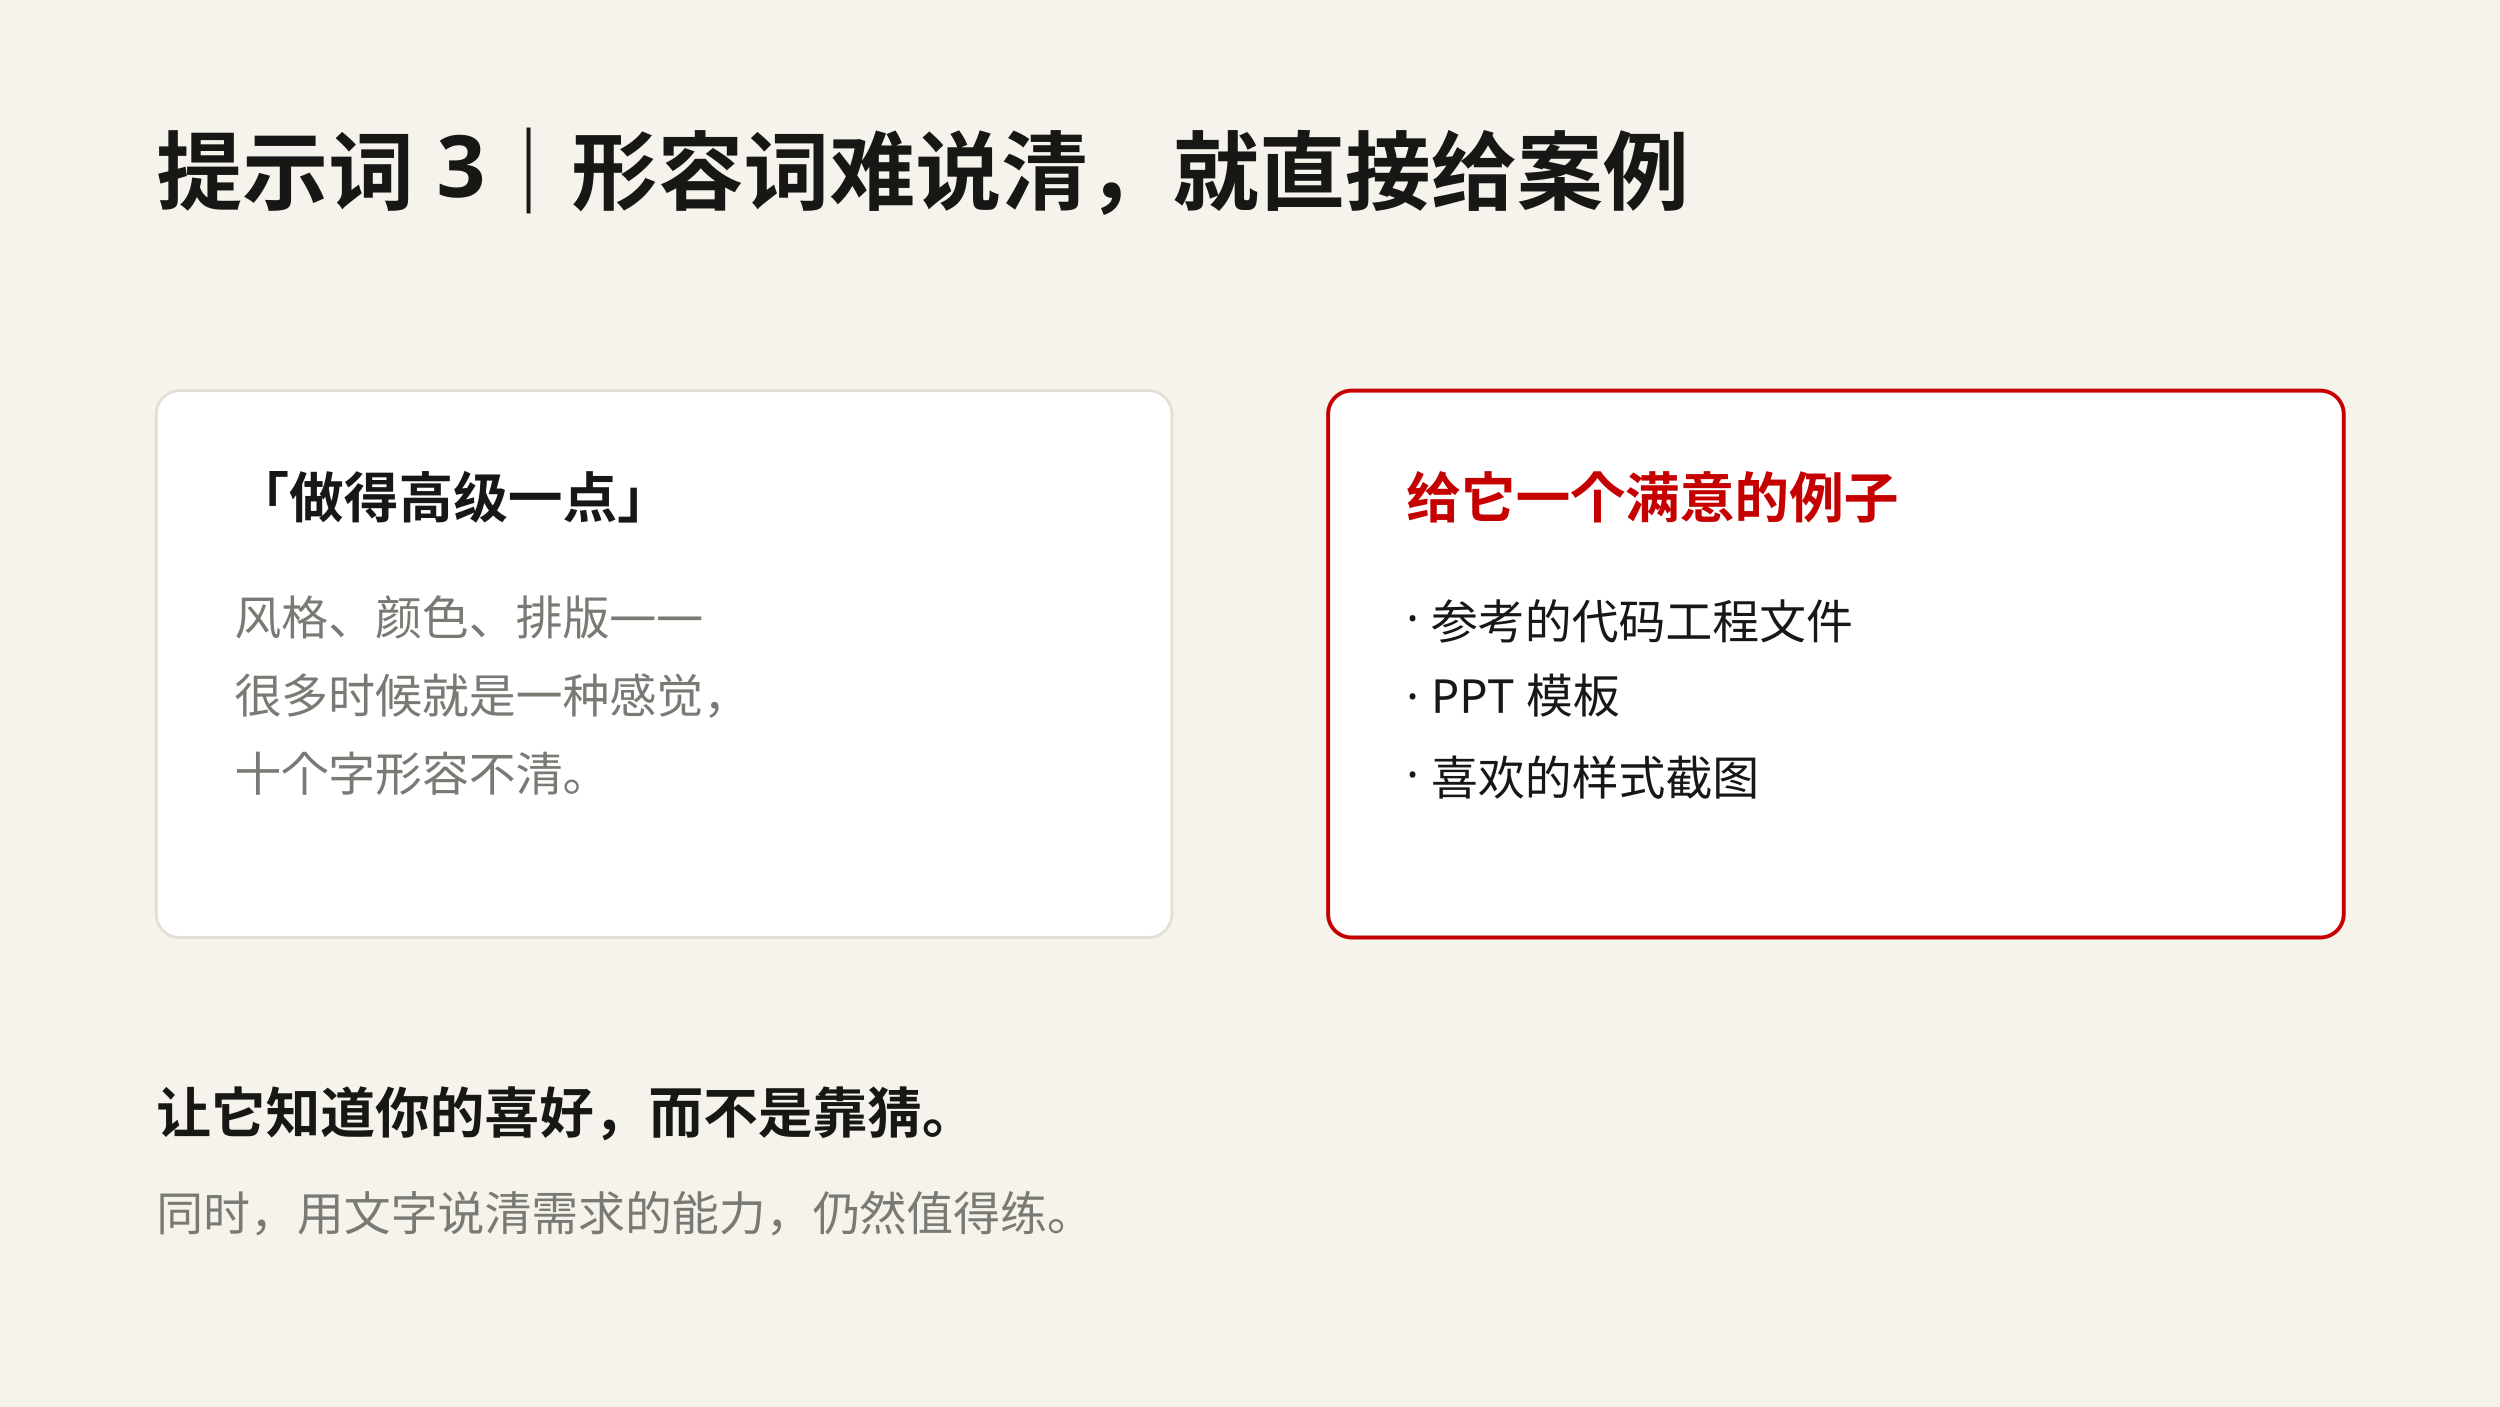
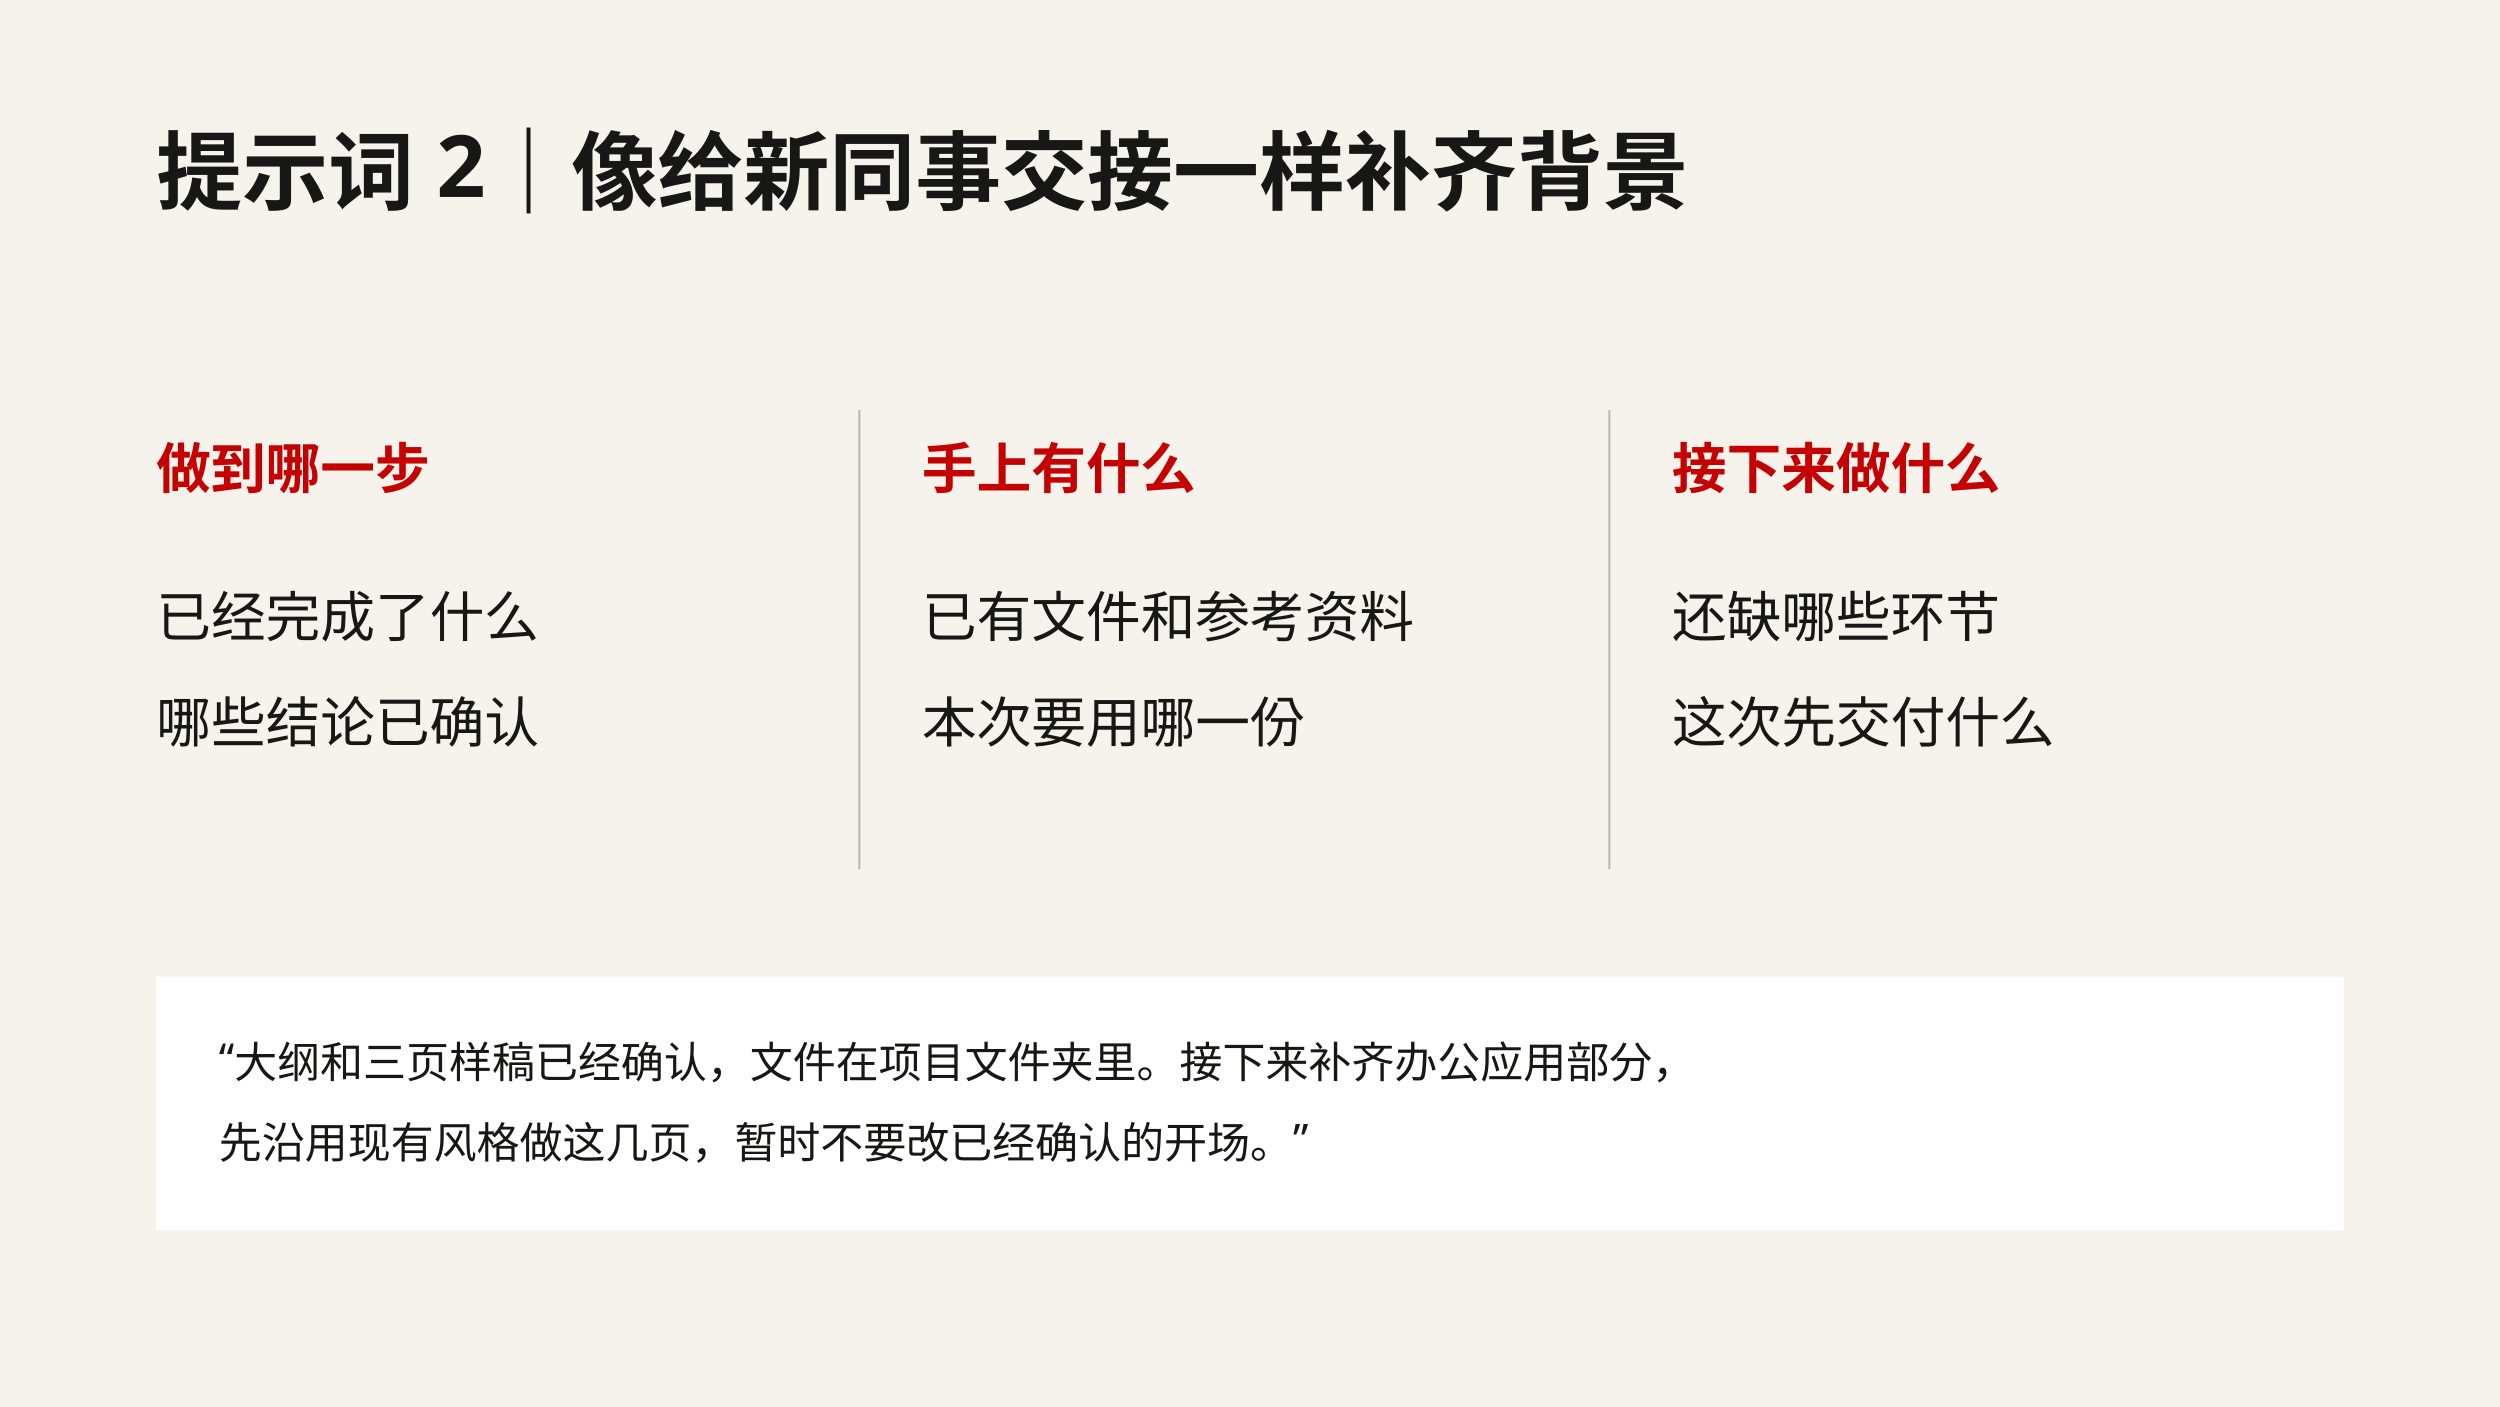
- <svg xmlns="http://www.w3.org/2000/svg" viewBox="0 0 1280 720" data-pptx-page-role="content">
+ <svg xmlns="http://www.w3.org/2000/svg" viewBox="0 0 1280 720" lang="zh-CN" font-family="Microsoft YaHei" font-size="28" data-pptx-page-role="content">
  <rect width="1280" height="720" fill="#F6F3EC" />
-   <text x="80" y="104" font-family="Microsoft YaHei" font-size="44" font-weight="bold" fill="#171715">提示词 3｜形容词难说清，就直接给案例</text>
-   <g data-pptx-bounds="0 0 1280 720" font-family="Microsoft YaHei">
-     <rect x="80" y="200" width="520" height="280" rx="12" fill="#FFFFFF" stroke="#E3DFD5" stroke-width="1.5" />
-     <text x="120" y="265" font-size="28" font-weight="bold" fill="#171715">「做得高级一点」</text>
-     <text x="120" y="325" font-size="24" fill="#7A7A74">风格、颜色、排版——</text>
-     <text x="120" y="365" font-size="24" fill="#7A7A74">很多时候就是一种感觉，</text>
-     <text x="120" y="405" font-size="24" fill="#7A7A74">十个字形容不清。</text>
-     <rect x="680" y="200" width="520" height="280" rx="12" fill="#FFFFFF" stroke="#C50000" stroke-width="2" />
-     <text x="720" y="265" font-size="28" font-weight="bold" fill="#C50000">给它一个满意的例子</text>
-     <text x="720" y="325" font-size="24" fill="#171715">· 参考的代码工程文件</text>
-     <text x="720" y="365" font-size="24" fill="#171715">· PPT 模板</text>
-     <text x="720" y="405" font-size="24" fill="#171715">· 喜欢的样式截图</text>
+   <text x="80" y="104" font-size="44" font-weight="bold" fill="#171715">提示词 2｜像给新同事交接一样补齐背景</text>
+   <g id="handoff" data-pptx-bounds="80 210 1120 235" fill="#171715">
+     <line x1="440" y1="210" x2="440" y2="445" stroke="#B8B4AC" />
+     <line x1="824" y1="210" x2="824" y2="445" stroke="#B8B4AC" />
+     <text x="80" y="250" font-weight="bold" fill="#C50000">做到哪一步</text>
+     <text x="80" y="326">已经完成了什么</text>
+     <text x="80" y="380">哪些结论已确认</text>
+     <text x="472" y="250" font-weight="bold" fill="#C50000">手上有什么</text>
+     <text x="472" y="326">已有文件和参考资料</text>
+     <text x="472" y="380">本次要用哪一份</text>
+     <text x="856" y="250" font-weight="bold" fill="#C50000">接下来做什么</text>
+     <text x="856" y="326">还缺哪些环节</text>
+     <text x="856" y="380">这次先交付什么</text>
  </g>
-   <text x="80" y="580" font-family="Microsoft YaHei" font-size="28" font-weight="bold" fill="#171715">让它知道你的喜好，而不是靠猜。</text>
-   <text x="80" y="630" font-family="Microsoft YaHei" font-size="24" fill="#7A7A74">同时，用文字说清需求的能力，仍然值得练。</text>
+   <rect x="80" y="500" width="1120" height="130" fill="#FFFFFF" />
+   <text x="112" y="550" font-size="22" fill="#171715">“大纲和三页样稿已经确认，文件在项目文件夹里。接下来补齐办公应用部分，</text>
+   <text x="112" y="593" font-size="22" fill="#171715">先沿用现有风格做这几页，暂时不要改已经确认的开场。”</text>
</svg>
